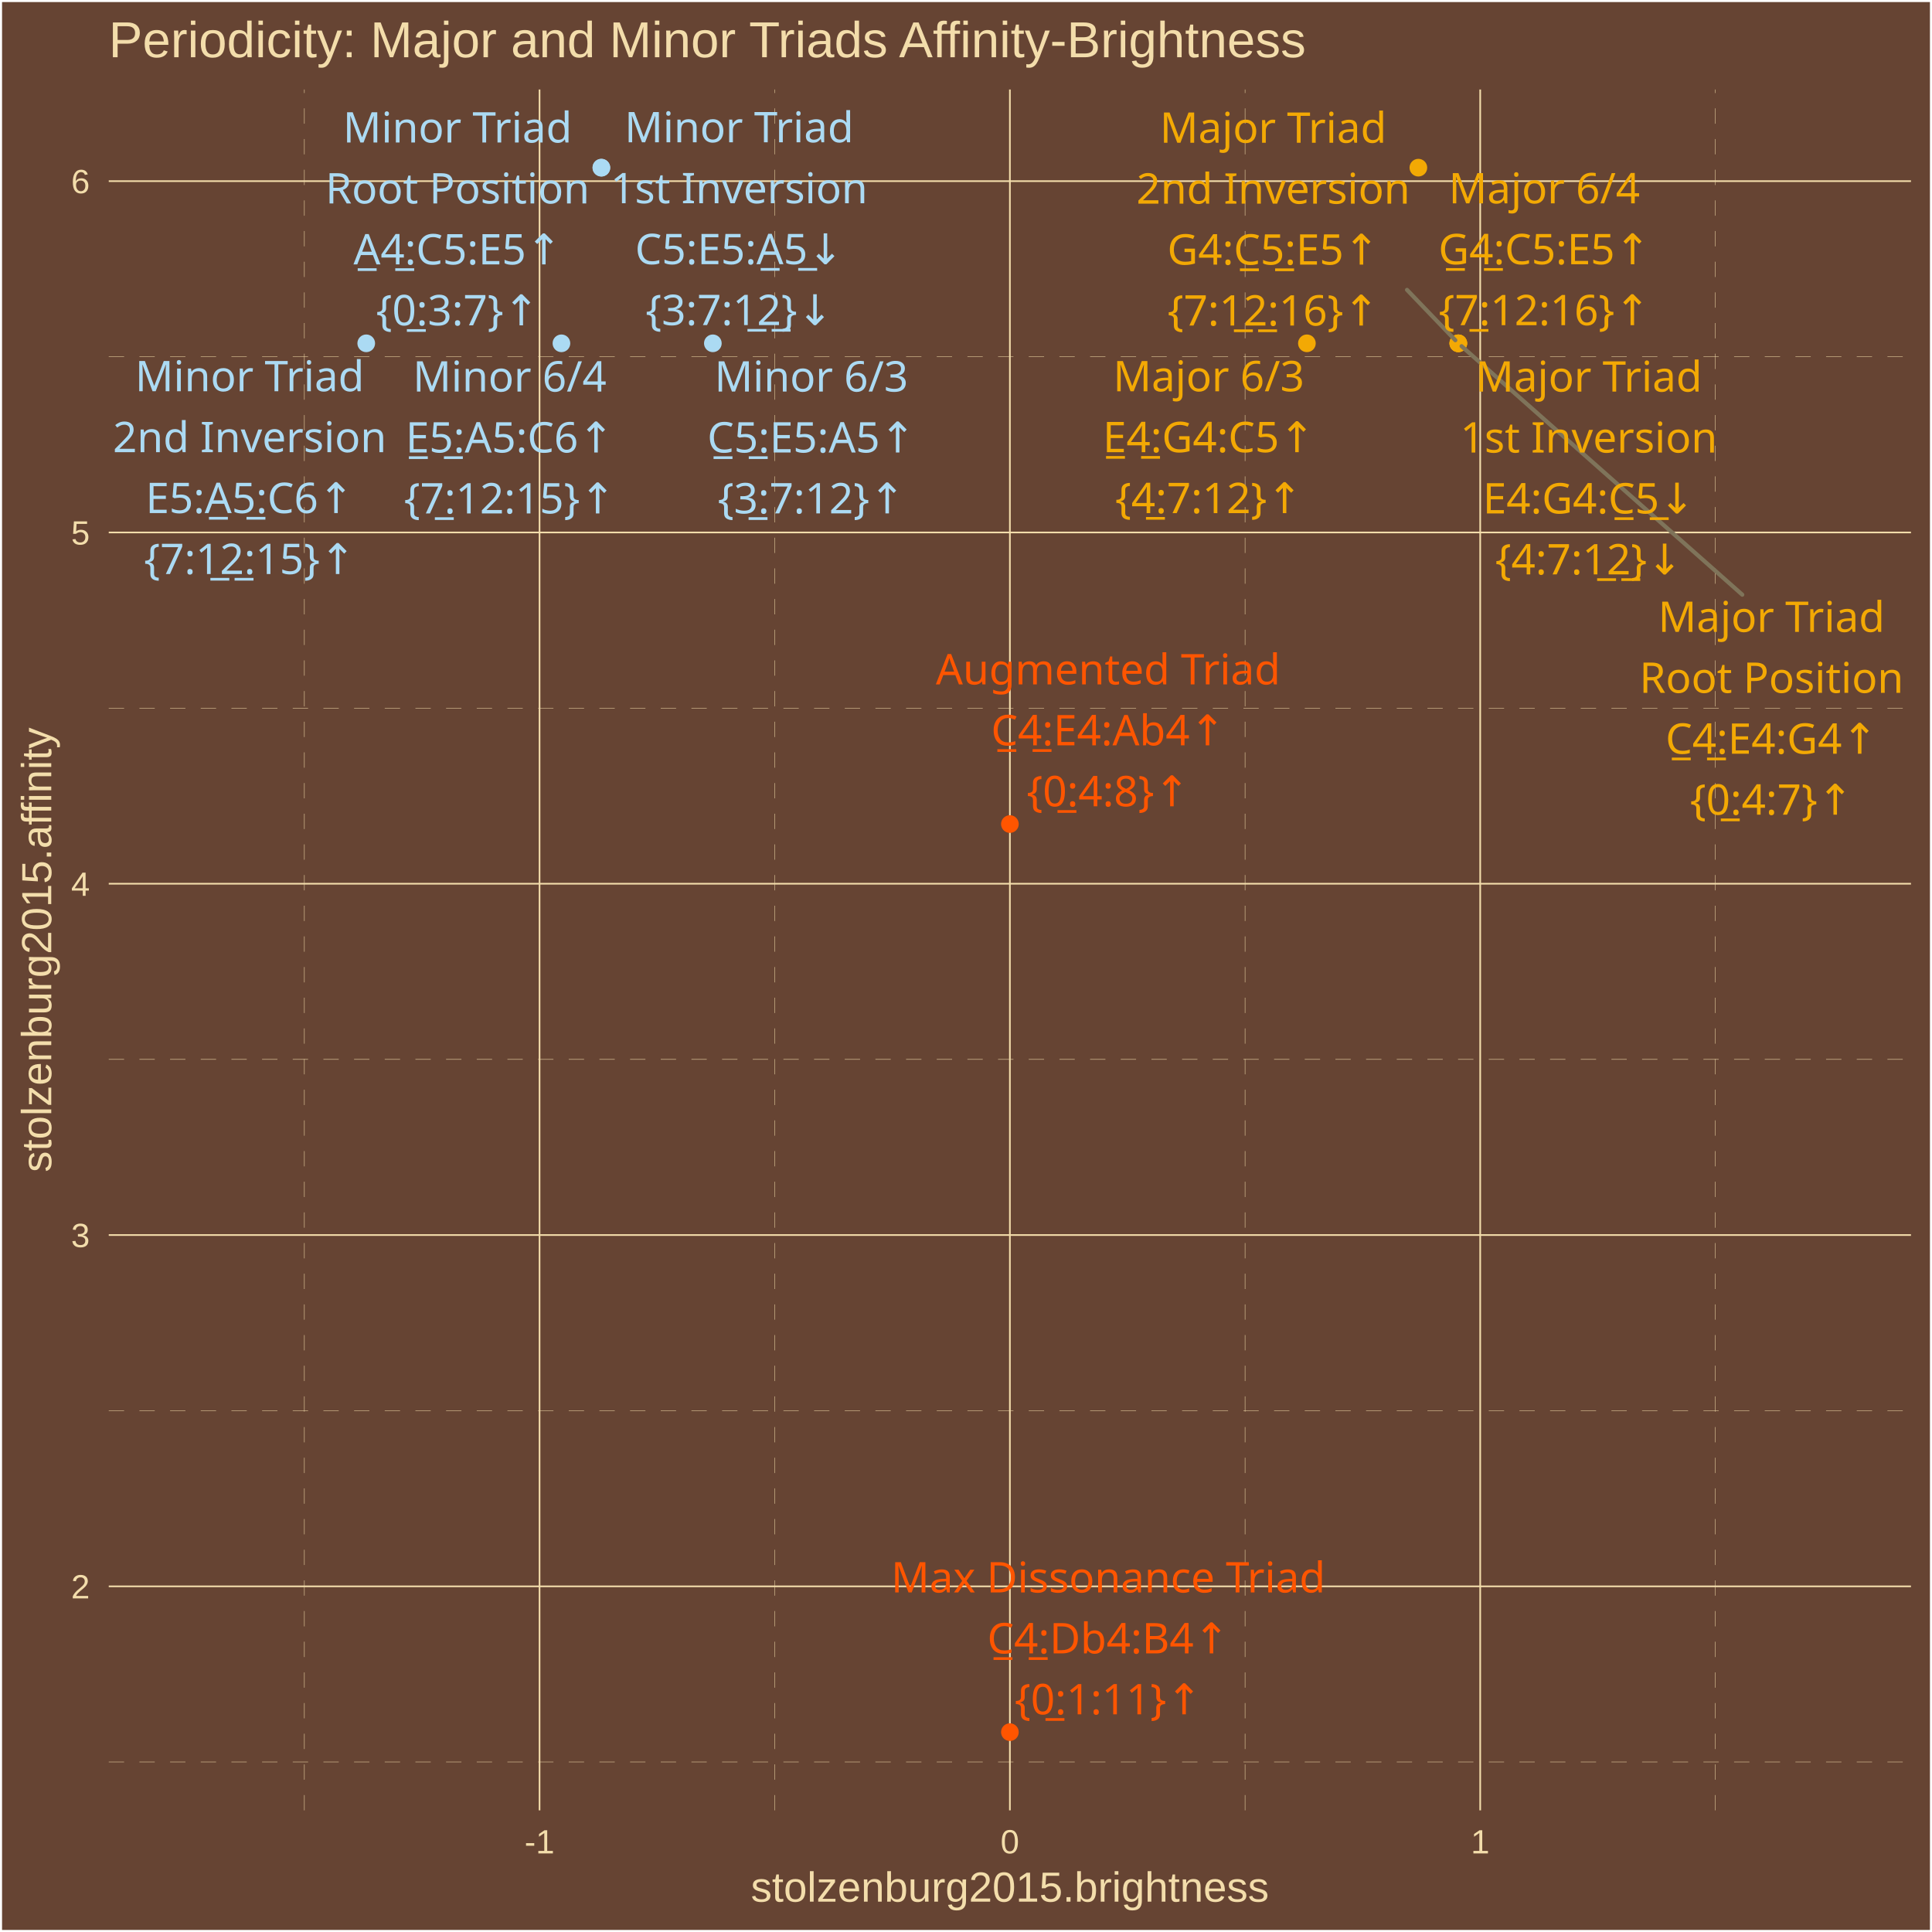
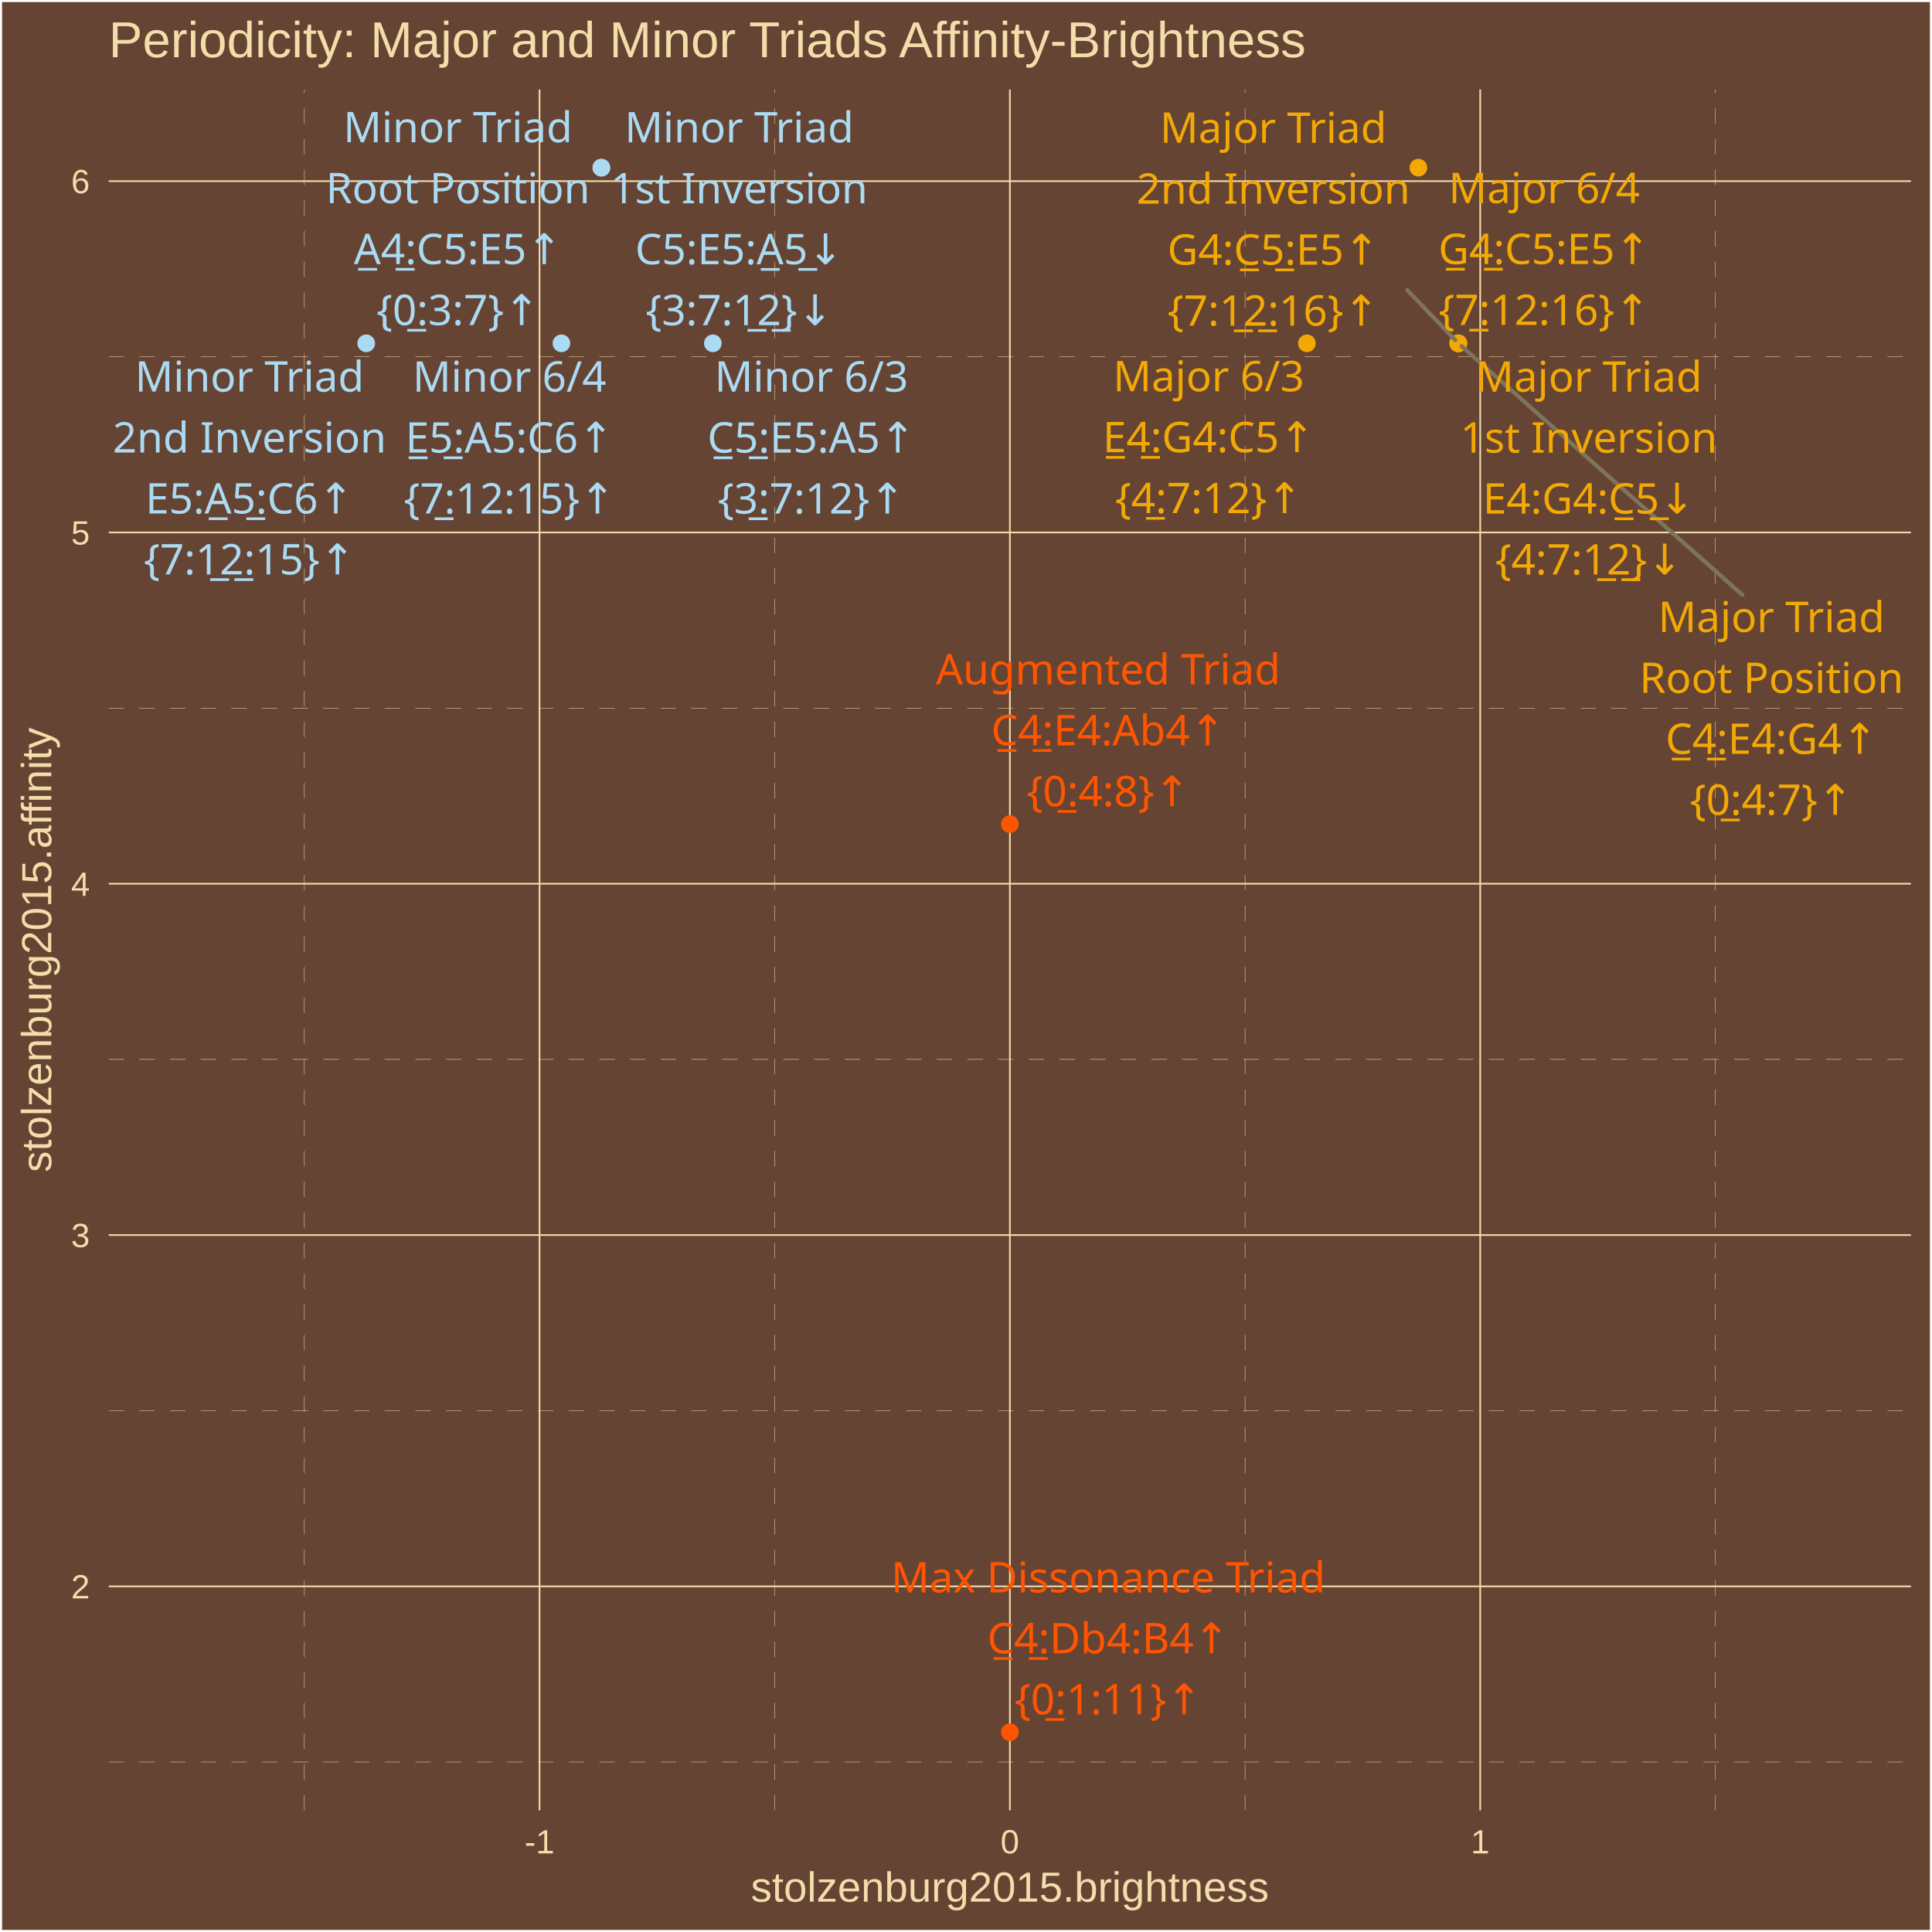
<svg xmlns="http://www.w3.org/2000/svg" class="svglite" width="504.00pt" height="504.00pt" viewBox="0 0 504.00 504.00">
  <defs>
    <style type="text/css">
    .svglite line, .svglite polyline, .svglite polygon, .svglite path, .svglite rect, .svglite circle {
      fill: none;
      stroke: #000000;
      stroke-linecap: round;
      stroke-linejoin: round;
      stroke-miterlimit: 10.00;
    }
    .svglite text {
      white-space: pre;
    }
  </style>
  </defs>
  <rect width="100%" height="100%" style="stroke: none; fill: #664433;" />
  <defs>
    <clipPath id="cpMC4wMHw1MDQuMDB8MC4wMHw1MDQuMDA=">
      <rect x="0.00" y="0.00" width="504.00" height="504.00" />
    </clipPath>
  </defs>
  <g clip-path="url(#cpMC4wMHw1MDQuMDB8MC4wMHw1MDQuMDA=)">
    <rect x="0.00" y="-0" width="504.00" height="504.00" style="stroke-width: 1.07; stroke: #FFFFFF; fill: #664433;" />
  </g>
  <defs>
    <clipPath id="cpMjguMzd8NDk4LjUyfDIzLjM0fDQ3Mi4yNw==">
      <rect x="28.37" y="23.34" width="470.15" height="448.93" />
    </clipPath>
  </defs>
  <g clip-path="url(#cpMjguMzd8NDk4LjUyfDIzLjM0fDQ3Mi4yNw==)">
    <rect x="28.37" y="23.34" width="470.15" height="448.93" style="stroke-width: 1.07; stroke: none; fill: #664433;" />
    <polyline points="28.37,459.65 498.52,459.65 " style="stroke-width: 0.11; stroke: #F3DDAB; stroke-dasharray: 4.00,4.00; stroke-linecap: butt;" />
    <polyline points="28.37,368.01 498.52,368.01 " style="stroke-width: 0.11; stroke: #F3DDAB; stroke-dasharray: 4.00,4.00; stroke-linecap: butt;" />
    <polyline points="28.37,276.36 498.52,276.36 " style="stroke-width: 0.11; stroke: #F3DDAB; stroke-dasharray: 4.00,4.00; stroke-linecap: butt;" />
    <polyline points="28.37,184.72 498.52,184.72 " style="stroke-width: 0.11; stroke: #F3DDAB; stroke-dasharray: 4.00,4.00; stroke-linecap: butt;" />
    <polyline points="28.37,93.08 498.52,93.08 " style="stroke-width: 0.11; stroke: #F3DDAB; stroke-dasharray: 4.00,4.00; stroke-linecap: butt;" />
    <polyline points="79.40,472.27 79.40,23.34 " style="stroke-width: 0.11; stroke: #F3DDAB; stroke-dasharray: 4.00,4.00; stroke-linecap: butt;" />
    <polyline points="202.10,472.27 202.10,23.34 " style="stroke-width: 0.11; stroke: #F3DDAB; stroke-dasharray: 4.00,4.00; stroke-linecap: butt;" />
    <polyline points="324.80,472.27 324.80,23.34 " style="stroke-width: 0.11; stroke: #F3DDAB; stroke-dasharray: 4.00,4.00; stroke-linecap: butt;" />
    <polyline points="447.49,472.27 447.49,23.34 " style="stroke-width: 0.11; stroke: #F3DDAB; stroke-dasharray: 4.00,4.00; stroke-linecap: butt;" />
    <polyline points="28.37,413.83 498.52,413.83 " style="stroke-width: 0.43; stroke: #F3DDAB; stroke-linecap: butt;" />
    <polyline points="28.37,322.18 498.52,322.18 " style="stroke-width: 0.43; stroke: #F3DDAB; stroke-linecap: butt;" />
    <polyline points="28.37,230.54 498.52,230.54 " style="stroke-width: 0.43; stroke: #F3DDAB; stroke-linecap: butt;" />
    <polyline points="28.37,138.90 498.52,138.90 " style="stroke-width: 0.43; stroke: #F3DDAB; stroke-linecap: butt;" />
    <polyline points="28.37,47.26 498.52,47.26 " style="stroke-width: 0.43; stroke: #F3DDAB; stroke-linecap: butt;" />
    <polyline points="140.75,472.27 140.75,23.34 " style="stroke-width: 0.43; stroke: #F3DDAB; stroke-linecap: butt;" />
    <polyline points="263.45,472.27 263.45,23.34 " style="stroke-width: 0.43; stroke: #F3DDAB; stroke-linecap: butt;" />
    <polyline points="386.14,472.27 386.14,23.34 " style="stroke-width: 0.43; stroke: #F3DDAB; stroke-linecap: butt;" />
    <circle cx="380.43" cy="89.56" r="1.95" style="stroke-width: 0.71; stroke: #F3A904; fill: #F3A904;" />
    <circle cx="380.43" cy="89.56" r="1.95" style="stroke-width: 0.71; stroke: #F3A904; fill: #F3A904;" />
    <circle cx="380.43" cy="89.56" r="1.95" style="stroke-width: 0.71; stroke: #F3A904; fill: #F3A904;" />
    <circle cx="340.93" cy="89.56" r="1.95" style="stroke-width: 0.71; stroke: #F3A904; fill: #F3A904;" />
    <circle cx="370.01" cy="43.74" r="1.95" style="stroke-width: 0.71; stroke: #F3A904; fill: #F3A904;" />
    <circle cx="156.88" cy="43.74" r="1.95" style="stroke-width: 0.71; stroke: #ABDAF3; fill: #ABDAF3;" />
    <circle cx="156.88" cy="43.74" r="1.95" style="stroke-width: 0.71; stroke: #ABDAF3; fill: #ABDAF3;" />
    <circle cx="95.54" cy="89.56" r="1.95" style="stroke-width: 0.71; stroke: #ABDAF3; fill: #ABDAF3;" />
    <circle cx="185.96" cy="89.56" r="1.95" style="stroke-width: 0.71; stroke: #ABDAF3; fill: #ABDAF3;" />
    <circle cx="146.46" cy="89.56" r="1.95" style="stroke-width: 0.71; stroke: #ABDAF3; fill: #ABDAF3;" />
    <circle cx="263.45" cy="214.97" r="1.95" style="stroke-width: 0.71; stroke: #FF5500; fill: #FF5500;" />
    <circle cx="263.45" cy="451.86" r="1.95" style="stroke-width: 0.71; stroke: #FF5500; fill: #FF5500;" />
-     <line x1="454.51" y1="155.14" x2="381.28" y2="90.31" style="stroke-width: 1.07; stroke: #7F745A;" />
-     <line x1="367.05" y1="75.62" x2="379.65" y2="88.75" style="stroke-width: 1.07; stroke: #7F745A;" />
-     <text x="462.12" y="164.84" text-anchor="middle" style="font-size: 11.04px;fill: #F3A904; font-family: &quot;Arial Unicode MS&quot;;" textLength="55.77px" lengthAdjust="spacingAndGlyphs">Major Triad</text>
-     <text x="462.12" y="180.74" text-anchor="middle" style="font-size: 11.04px;fill: #F3A904; font-family: &quot;Arial Unicode MS&quot;;" textLength="65.61px" lengthAdjust="spacingAndGlyphs">Root Position</text>
-     <text x="462.12" y="196.63" text-anchor="middle" style="font-size: 11.04px;fill: #F3A904; font-family: &quot;Arial Unicode MS&quot;;" textLength="56.30px" lengthAdjust="spacingAndGlyphs">C̲4̲:E4:G4↑</text>
-     <text x="462.12" y="212.53" text-anchor="middle" style="font-size: 11.04px;fill: #F3A904; font-family: &quot;Arial Unicode MS&quot;;" textLength="39.77px" lengthAdjust="spacingAndGlyphs">{0̲:4:7}↑</text>
-     <text x="414.46" y="102.16" text-anchor="middle" style="font-size: 11.04px;fill: #F3A904; font-family: &quot;Arial Unicode MS&quot;;" textLength="55.77px" lengthAdjust="spacingAndGlyphs">Major Triad</text>
-     <text x="414.46" y="118.06" text-anchor="middle" style="font-size: 11.04px;fill: #F3A904; font-family: &quot;Arial Unicode MS&quot;;" textLength="62.54px" lengthAdjust="spacingAndGlyphs">1st Inversion</text>
-     <text x="414.46" y="133.95" text-anchor="middle" style="font-size: 11.04px;fill: #F3A904; font-family: &quot;Arial Unicode MS&quot;;" textLength="56.30px" lengthAdjust="spacingAndGlyphs">E4:G4:C̲5̲↓</text>
-     <text x="414.46" y="149.85" text-anchor="middle" style="font-size: 11.04px;fill: #F3A904; font-family: &quot;Arial Unicode MS&quot;;" textLength="45.91px" lengthAdjust="spacingAndGlyphs">{4:7:1̲2̲}↓</text>
-     <text x="332.14" y="37.24" text-anchor="middle" style="font-size: 11.04px;fill: #F3A904; font-family: &quot;Arial Unicode MS&quot;;" textLength="55.77px" lengthAdjust="spacingAndGlyphs">Major Triad</text>
-     <text x="332.14" y="53.13" text-anchor="middle" style="font-size: 11.04px;fill: #F3A904; font-family: &quot;Arial Unicode MS&quot;;" textLength="66.23px" lengthAdjust="spacingAndGlyphs">2nd Inversion</text>
-     <text x="332.14" y="69.03" text-anchor="middle" style="font-size: 11.04px;fill: #F3A904; font-family: &quot;Arial Unicode MS&quot;;" textLength="56.30px" lengthAdjust="spacingAndGlyphs">G4:C̲5̲:E5↑</text>
-     <text x="332.14" y="84.93" text-anchor="middle" style="font-size: 11.04px;fill: #F3A904; font-family: &quot;Arial Unicode MS&quot;;" textLength="52.04px" lengthAdjust="spacingAndGlyphs">{7:1̲2̲:16}↑</text>
-     <text x="315.32" y="102.08" text-anchor="middle" style="font-size: 11.04px;fill: #F3A904; font-family: &quot;Arial Unicode MS&quot;;" textLength="45.98px" lengthAdjust="spacingAndGlyphs">Major 6/3</text>
-     <text x="315.32" y="117.97" text-anchor="middle" style="font-size: 11.04px;fill: #F3A904; font-family: &quot;Arial Unicode MS&quot;;" textLength="56.30px" lengthAdjust="spacingAndGlyphs">E̲4̲:G4:C5↑</text>
-     <text x="315.32" y="133.87" text-anchor="middle" style="font-size: 11.04px;fill: #F3A904; font-family: &quot;Arial Unicode MS&quot;;" textLength="45.91px" lengthAdjust="spacingAndGlyphs">{4̲:7:12}↑</text>
-     <text x="402.87" y="53.05" text-anchor="middle" style="font-size: 11.04px;fill: #F3A904; font-family: &quot;Arial Unicode MS&quot;;" textLength="45.98px" lengthAdjust="spacingAndGlyphs">Major 6/4</text>
-     <text x="402.87" y="68.94" text-anchor="middle" style="font-size: 11.04px;fill: #F3A904; font-family: &quot;Arial Unicode MS&quot;;" textLength="56.30px" lengthAdjust="spacingAndGlyphs">G̲4̲:C5:E5↑</text>
-     <text x="402.87" y="84.84" text-anchor="middle" style="font-size: 11.04px;fill: #F3A904; font-family: &quot;Arial Unicode MS&quot;;" textLength="52.04px" lengthAdjust="spacingAndGlyphs">{7̲:12:16}↑</text>
-     <text x="119.35" y="37.18" text-anchor="middle" style="font-size: 11.04px;fill: #ABDAF3; font-family: &quot;Arial Unicode MS&quot;;" textLength="55.77px" lengthAdjust="spacingAndGlyphs">Minor Triad</text>
-     <text x="119.35" y="53.08" text-anchor="middle" style="font-size: 11.04px;fill: #ABDAF3; font-family: &quot;Arial Unicode MS&quot;;" textLength="65.61px" lengthAdjust="spacingAndGlyphs">Root Position</text>
-     <text x="119.35" y="68.98" text-anchor="middle" style="font-size: 11.04px;fill: #ABDAF3; font-family: &quot;Arial Unicode MS&quot;;" textLength="55.08px" lengthAdjust="spacingAndGlyphs">A̲4̲:C5:E5↑</text>
-     <text x="119.35" y="84.87" text-anchor="middle" style="font-size: 11.04px;fill: #ABDAF3; font-family: &quot;Arial Unicode MS&quot;;" textLength="39.77px" lengthAdjust="spacingAndGlyphs">{0̲:3:7}↑</text>
-     <text x="192.81" y="37.12" text-anchor="middle" style="font-size: 11.04px;fill: #ABDAF3; font-family: &quot;Arial Unicode MS&quot;;" textLength="55.77px" lengthAdjust="spacingAndGlyphs">Minor Triad</text>
-     <text x="192.81" y="53.02" text-anchor="middle" style="font-size: 11.04px;fill: #ABDAF3; font-family: &quot;Arial Unicode MS&quot;;" textLength="62.54px" lengthAdjust="spacingAndGlyphs">1st Inversion</text>
-     <text x="192.81" y="68.92" text-anchor="middle" style="font-size: 11.04px;fill: #ABDAF3; font-family: &quot;Arial Unicode MS&quot;;" textLength="55.08px" lengthAdjust="spacingAndGlyphs">C5:E5:A̲5̲↓</text>
-     <text x="192.81" y="84.81" text-anchor="middle" style="font-size: 11.04px;fill: #ABDAF3; font-family: &quot;Arial Unicode MS&quot;;" textLength="45.91px" lengthAdjust="spacingAndGlyphs">{3:7:1̲2̲}↓</text>
-     <text x="65.13" y="102.06" text-anchor="middle" style="font-size: 11.04px;fill: #ABDAF3; font-family: &quot;Arial Unicode MS&quot;;" textLength="55.77px" lengthAdjust="spacingAndGlyphs">Minor Triad</text>
-     <text x="65.13" y="117.96" text-anchor="middle" style="font-size: 11.04px;fill: #ABDAF3; font-family: &quot;Arial Unicode MS&quot;;" textLength="66.23px" lengthAdjust="spacingAndGlyphs">2nd Inversion</text>
-     <text x="65.13" y="133.85" text-anchor="middle" style="font-size: 11.04px;fill: #ABDAF3; font-family: &quot;Arial Unicode MS&quot;;" textLength="55.08px" lengthAdjust="spacingAndGlyphs">E5:A̲5̲:C6↑</text>
-     <text x="65.13" y="149.75" text-anchor="middle" style="font-size: 11.04px;fill: #ABDAF3; font-family: &quot;Arial Unicode MS&quot;;" textLength="52.04px" lengthAdjust="spacingAndGlyphs">{7:1̲2̲:15}↑</text>
-     <text x="211.65" y="102.14" text-anchor="middle" style="font-size: 11.04px;fill: #ABDAF3; font-family: &quot;Arial Unicode MS&quot;;" textLength="45.98px" lengthAdjust="spacingAndGlyphs">Minor 6/3</text>
-     <text x="211.65" y="118.04" text-anchor="middle" style="font-size: 11.04px;fill: #ABDAF3; font-family: &quot;Arial Unicode MS&quot;;" textLength="55.08px" lengthAdjust="spacingAndGlyphs">C̲5̲:E5:A5↑</text>
-     <text x="211.65" y="133.93" text-anchor="middle" style="font-size: 11.04px;fill: #ABDAF3; font-family: &quot;Arial Unicode MS&quot;;" textLength="45.91px" lengthAdjust="spacingAndGlyphs">{3̲:7:12}↑</text>
-     <text x="132.96" y="102.15" text-anchor="middle" style="font-size: 11.04px;fill: #ABDAF3; font-family: &quot;Arial Unicode MS&quot;;" textLength="45.98px" lengthAdjust="spacingAndGlyphs">Minor 6/4</text>
-     <text x="132.96" y="118.04" text-anchor="middle" style="font-size: 11.04px;fill: #ABDAF3; font-family: &quot;Arial Unicode MS&quot;;" textLength="55.08px" lengthAdjust="spacingAndGlyphs">E̲5̲:A5:C6↑</text>
-     <text x="132.96" y="133.94" text-anchor="middle" style="font-size: 11.04px;fill: #ABDAF3; font-family: &quot;Arial Unicode MS&quot;;" textLength="52.04px" lengthAdjust="spacingAndGlyphs">{7̲:12:15}↑</text>
-     <text x="289.08" y="178.54" text-anchor="middle" style="font-size: 11.04px;fill: #FF5500; font-family: &quot;Arial Unicode MS&quot;;" textLength="84.61px" lengthAdjust="spacingAndGlyphs">Augmented Triad</text>
-     <text x="289.08" y="194.44" text-anchor="middle" style="font-size: 11.04px;fill: #FF5500; font-family: &quot;Arial Unicode MS&quot;;" textLength="61.21px" lengthAdjust="spacingAndGlyphs">C̲4̲:E4:Ab4↑</text>
-     <text x="289.08" y="210.34" text-anchor="middle" style="font-size: 11.04px;fill: #FF5500; font-family: &quot;Arial Unicode MS&quot;;" textLength="39.77px" lengthAdjust="spacingAndGlyphs">{0̲:4:8}↑</text>
+     <line x1="454.52" y1="155.17" x2="381.28" y2="90.31" style="stroke-width: 1.07; stroke: #7F745A;" />
+     <line x1="367.07" y1="75.65" x2="379.65" y2="88.75" style="stroke-width: 1.07; stroke: #7F745A;" />
+     <text x="462.12" y="164.87" text-anchor="middle" style="font-size: 11.04px;fill: #F3A904; font-family: &quot;Arial Unicode MS&quot;;" textLength="55.77px" lengthAdjust="spacingAndGlyphs">Major Triad</text>
+     <text x="462.12" y="180.76" text-anchor="middle" style="font-size: 11.04px;fill: #F3A904; font-family: &quot;Arial Unicode MS&quot;;" textLength="65.61px" lengthAdjust="spacingAndGlyphs">Root Position</text>
+     <text x="462.12" y="196.66" text-anchor="middle" style="font-size: 11.04px;fill: #F3A904; font-family: &quot;Arial Unicode MS&quot;;" textLength="56.30px" lengthAdjust="spacingAndGlyphs">C̲4̲:E4:G4↑</text>
+     <text x="462.12" y="212.56" text-anchor="middle" style="font-size: 11.04px;fill: #F3A904; font-family: &quot;Arial Unicode MS&quot;;" textLength="39.77px" lengthAdjust="spacingAndGlyphs">{0̲:4:7}↑</text>
+     <text x="414.47" y="102.18" text-anchor="middle" style="font-size: 11.04px;fill: #F3A904; font-family: &quot;Arial Unicode MS&quot;;" textLength="55.77px" lengthAdjust="spacingAndGlyphs">Major Triad</text>
+     <text x="414.47" y="118.08" text-anchor="middle" style="font-size: 11.04px;fill: #F3A904; font-family: &quot;Arial Unicode MS&quot;;" textLength="62.54px" lengthAdjust="spacingAndGlyphs">1st Inversion</text>
+     <text x="414.47" y="133.98" text-anchor="middle" style="font-size: 11.04px;fill: #F3A904; font-family: &quot;Arial Unicode MS&quot;;" textLength="56.30px" lengthAdjust="spacingAndGlyphs">E4:G4:C̲5̲↓</text>
+     <text x="414.47" y="149.87" text-anchor="middle" style="font-size: 11.04px;fill: #F3A904; font-family: &quot;Arial Unicode MS&quot;;" textLength="45.91px" lengthAdjust="spacingAndGlyphs">{4:7:1̲2̲}↓</text>
+     <text x="332.16" y="37.25" text-anchor="middle" style="font-size: 11.04px;fill: #F3A904; font-family: &quot;Arial Unicode MS&quot;;" textLength="55.77px" lengthAdjust="spacingAndGlyphs">Major Triad</text>
+     <text x="332.16" y="53.15" text-anchor="middle" style="font-size: 11.04px;fill: #F3A904; font-family: &quot;Arial Unicode MS&quot;;" textLength="66.23px" lengthAdjust="spacingAndGlyphs">2nd Inversion</text>
+     <text x="332.16" y="69.05" text-anchor="middle" style="font-size: 11.04px;fill: #F3A904; font-family: &quot;Arial Unicode MS&quot;;" textLength="56.30px" lengthAdjust="spacingAndGlyphs">G4:C̲5̲:E5↑</text>
+     <text x="332.16" y="84.95" text-anchor="middle" style="font-size: 11.04px;fill: #F3A904; font-family: &quot;Arial Unicode MS&quot;;" textLength="52.04px" lengthAdjust="spacingAndGlyphs">{7:1̲2̲:16}↑</text>
+     <text x="315.31" y="102.08" text-anchor="middle" style="font-size: 11.04px;fill: #F3A904; font-family: &quot;Arial Unicode MS&quot;;" textLength="45.98px" lengthAdjust="spacingAndGlyphs">Major 6/3</text>
+     <text x="315.31" y="117.97" text-anchor="middle" style="font-size: 11.04px;fill: #F3A904; font-family: &quot;Arial Unicode MS&quot;;" textLength="56.30px" lengthAdjust="spacingAndGlyphs">E̲4̲:G4:C5↑</text>
+     <text x="315.31" y="133.87" text-anchor="middle" style="font-size: 11.04px;fill: #F3A904; font-family: &quot;Arial Unicode MS&quot;;" textLength="45.91px" lengthAdjust="spacingAndGlyphs">{4̲:7:12}↑</text>
+     <text x="402.85" y="52.98" text-anchor="middle" style="font-size: 11.04px;fill: #F3A904; font-family: &quot;Arial Unicode MS&quot;;" textLength="45.98px" lengthAdjust="spacingAndGlyphs">Major 6/4</text>
+     <text x="402.85" y="68.88" text-anchor="middle" style="font-size: 11.04px;fill: #F3A904; font-family: &quot;Arial Unicode MS&quot;;" textLength="56.30px" lengthAdjust="spacingAndGlyphs">G̲4̲:C5:E5↑</text>
+     <text x="402.85" y="84.77" text-anchor="middle" style="font-size: 11.04px;fill: #F3A904; font-family: &quot;Arial Unicode MS&quot;;" textLength="52.04px" lengthAdjust="spacingAndGlyphs">{7̲:12:16}↑</text>
+     <text x="119.45" y="37.11" text-anchor="middle" style="font-size: 11.04px;fill: #ABDAF3; font-family: &quot;Arial Unicode MS&quot;;" textLength="55.77px" lengthAdjust="spacingAndGlyphs">Minor Triad</text>
+     <text x="119.45" y="53.01" text-anchor="middle" style="font-size: 11.04px;fill: #ABDAF3; font-family: &quot;Arial Unicode MS&quot;;" textLength="65.61px" lengthAdjust="spacingAndGlyphs">Root Position</text>
+     <text x="119.45" y="68.90" text-anchor="middle" style="font-size: 11.04px;fill: #ABDAF3; font-family: &quot;Arial Unicode MS&quot;;" textLength="55.08px" lengthAdjust="spacingAndGlyphs">A̲4̲:C5:E5↑</text>
+     <text x="119.45" y="84.80" text-anchor="middle" style="font-size: 11.04px;fill: #ABDAF3; font-family: &quot;Arial Unicode MS&quot;;" textLength="39.77px" lengthAdjust="spacingAndGlyphs">{0̲:3:7}↑</text>
+     <text x="192.83" y="37.14" text-anchor="middle" style="font-size: 11.04px;fill: #ABDAF3; font-family: &quot;Arial Unicode MS&quot;;" textLength="55.77px" lengthAdjust="spacingAndGlyphs">Minor Triad</text>
+     <text x="192.83" y="53.04" text-anchor="middle" style="font-size: 11.04px;fill: #ABDAF3; font-family: &quot;Arial Unicode MS&quot;;" textLength="62.54px" lengthAdjust="spacingAndGlyphs">1st Inversion</text>
+     <text x="192.83" y="68.93" text-anchor="middle" style="font-size: 11.04px;fill: #ABDAF3; font-family: &quot;Arial Unicode MS&quot;;" textLength="55.08px" lengthAdjust="spacingAndGlyphs">C5:E5:A̲5̲↓</text>
+     <text x="192.83" y="84.83" text-anchor="middle" style="font-size: 11.04px;fill: #ABDAF3; font-family: &quot;Arial Unicode MS&quot;;" textLength="45.91px" lengthAdjust="spacingAndGlyphs">{3:7:1̲2̲}↓</text>
+     <text x="65.08" y="102.16" text-anchor="middle" style="font-size: 11.04px;fill: #ABDAF3; font-family: &quot;Arial Unicode MS&quot;;" textLength="55.77px" lengthAdjust="spacingAndGlyphs">Minor Triad</text>
+     <text x="65.08" y="118.06" text-anchor="middle" style="font-size: 11.04px;fill: #ABDAF3; font-family: &quot;Arial Unicode MS&quot;;" textLength="66.23px" lengthAdjust="spacingAndGlyphs">2nd Inversion</text>
+     <text x="65.08" y="133.96" text-anchor="middle" style="font-size: 11.04px;fill: #ABDAF3; font-family: &quot;Arial Unicode MS&quot;;" textLength="55.08px" lengthAdjust="spacingAndGlyphs">E5:A̲5̲:C6↑</text>
+     <text x="65.08" y="149.85" text-anchor="middle" style="font-size: 11.04px;fill: #ABDAF3; font-family: &quot;Arial Unicode MS&quot;;" textLength="52.04px" lengthAdjust="spacingAndGlyphs">{7:1̲2̲:15}↑</text>
+     <text x="211.68" y="102.17" text-anchor="middle" style="font-size: 11.04px;fill: #ABDAF3; font-family: &quot;Arial Unicode MS&quot;;" textLength="45.98px" lengthAdjust="spacingAndGlyphs">Minor 6/3</text>
+     <text x="211.68" y="118.07" text-anchor="middle" style="font-size: 11.04px;fill: #ABDAF3; font-family: &quot;Arial Unicode MS&quot;;" textLength="55.08px" lengthAdjust="spacingAndGlyphs">C̲5̲:E5:A5↑</text>
+     <text x="211.68" y="133.97" text-anchor="middle" style="font-size: 11.04px;fill: #ABDAF3; font-family: &quot;Arial Unicode MS&quot;;" textLength="45.91px" lengthAdjust="spacingAndGlyphs">{3̲:7:12}↑</text>
+     <text x="132.91" y="102.18" text-anchor="middle" style="font-size: 11.04px;fill: #ABDAF3; font-family: &quot;Arial Unicode MS&quot;;" textLength="45.98px" lengthAdjust="spacingAndGlyphs">Minor 6/4</text>
+     <text x="132.91" y="118.07" text-anchor="middle" style="font-size: 11.04px;fill: #ABDAF3; font-family: &quot;Arial Unicode MS&quot;;" textLength="55.08px" lengthAdjust="spacingAndGlyphs">E̲5̲:A5:C6↑</text>
+     <text x="132.91" y="133.97" text-anchor="middle" style="font-size: 11.04px;fill: #ABDAF3; font-family: &quot;Arial Unicode MS&quot;;" textLength="52.04px" lengthAdjust="spacingAndGlyphs">{7̲:12:15}↑</text>
+     <text x="289.09" y="178.54" text-anchor="middle" style="font-size: 11.04px;fill: #FF5500; font-family: &quot;Arial Unicode MS&quot;;" textLength="84.61px" lengthAdjust="spacingAndGlyphs">Augmented Triad</text>
+     <text x="289.09" y="194.44" text-anchor="middle" style="font-size: 11.04px;fill: #FF5500; font-family: &quot;Arial Unicode MS&quot;;" textLength="61.21px" lengthAdjust="spacingAndGlyphs">C̲4̲:E4:Ab4↑</text>
+     <text x="289.09" y="210.34" text-anchor="middle" style="font-size: 11.04px;fill: #FF5500; font-family: &quot;Arial Unicode MS&quot;;" textLength="39.77px" lengthAdjust="spacingAndGlyphs">{0̲:4:8}↑</text>
    <text x="289.10" y="415.42" text-anchor="middle" style="font-size: 11.04px;fill: #FF5500; font-family: &quot;Arial Unicode MS&quot;;" textLength="109.73px" lengthAdjust="spacingAndGlyphs">Max Dissonance Triad</text>
-     <text x="289.10" y="431.32" text-anchor="middle" style="font-size: 11.04px;fill: #FF5500; font-family: &quot;Arial Unicode MS&quot;;" textLength="61.82px" lengthAdjust="spacingAndGlyphs">C̲4̲:Db4:B4↑</text>
+     <text x="289.10" y="431.31" text-anchor="middle" style="font-size: 11.04px;fill: #FF5500; font-family: &quot;Arial Unicode MS&quot;;" textLength="61.82px" lengthAdjust="spacingAndGlyphs">C̲4̲:Db4:B4↑</text>
    <text x="289.10" y="447.21" text-anchor="middle" style="font-size: 11.04px;fill: #FF5500; font-family: &quot;Arial Unicode MS&quot;;" textLength="45.91px" lengthAdjust="spacingAndGlyphs">{0̲:1:11}↑</text>
  </g>
  <g clip-path="url(#cpMC4wMHw1MDQuMDB8MC4wMHw1MDQuMDA=)">
    <text x="23.44" y="416.98" text-anchor="end" style="font-size: 8.80px;fill: #F3DDAB; font-family: &quot;Arial&quot;;" textLength="4.90px" lengthAdjust="spacingAndGlyphs">2</text>
    <text x="23.44" y="325.34" text-anchor="end" style="font-size: 8.80px;fill: #F3DDAB; font-family: &quot;Arial&quot;;" textLength="4.90px" lengthAdjust="spacingAndGlyphs">3</text>
    <text x="23.44" y="233.70" text-anchor="end" style="font-size: 8.80px;fill: #F3DDAB; font-family: &quot;Arial&quot;;" textLength="4.90px" lengthAdjust="spacingAndGlyphs">4</text>
    <text x="23.44" y="142.06" text-anchor="end" style="font-size: 8.80px;fill: #F3DDAB; font-family: &quot;Arial&quot;;" textLength="4.90px" lengthAdjust="spacingAndGlyphs">5</text>
    <text x="23.44" y="50.41" text-anchor="end" style="font-size: 8.80px;fill: #F3DDAB; font-family: &quot;Arial&quot;;" textLength="4.90px" lengthAdjust="spacingAndGlyphs">6</text>
    <text x="140.75" y="483.50" text-anchor="middle" style="font-size: 8.80px;fill: #F3DDAB; font-family: &quot;Arial&quot;;" textLength="7.83px" lengthAdjust="spacingAndGlyphs">-1</text>
    <text x="263.45" y="483.50" text-anchor="middle" style="font-size: 8.80px;fill: #F3DDAB; font-family: &quot;Arial&quot;;" textLength="4.90px" lengthAdjust="spacingAndGlyphs">0</text>
    <text x="386.14" y="483.50" text-anchor="middle" style="font-size: 8.80px;fill: #F3DDAB; font-family: &quot;Arial&quot;;" textLength="4.90px" lengthAdjust="spacingAndGlyphs">1</text>
    <text x="263.45" y="496.09" text-anchor="middle" style="font-size: 11.00px;fill: #F3DDAB; font-family: &quot;Arial&quot;;" textLength="135.17px" lengthAdjust="spacingAndGlyphs">stolzenburg2015.brightness</text>
    <text transform="translate(13.37,247.80) rotate(-90)" text-anchor="middle" style="font-size: 11.00px;fill: #F3DDAB; font-family: &quot;Arial&quot;;" textLength="116.19px" lengthAdjust="spacingAndGlyphs">stolzenburg2015.affinity</text>
    <text x="28.37" y="14.94" style="font-size: 13.20px;fill: #F3DDAB; font-family: &quot;Arial&quot;;" textLength="313.76px" lengthAdjust="spacingAndGlyphs">Periodicity: Major and Minor Triads Affinity-Brightness</text>
  </g>
</svg>
